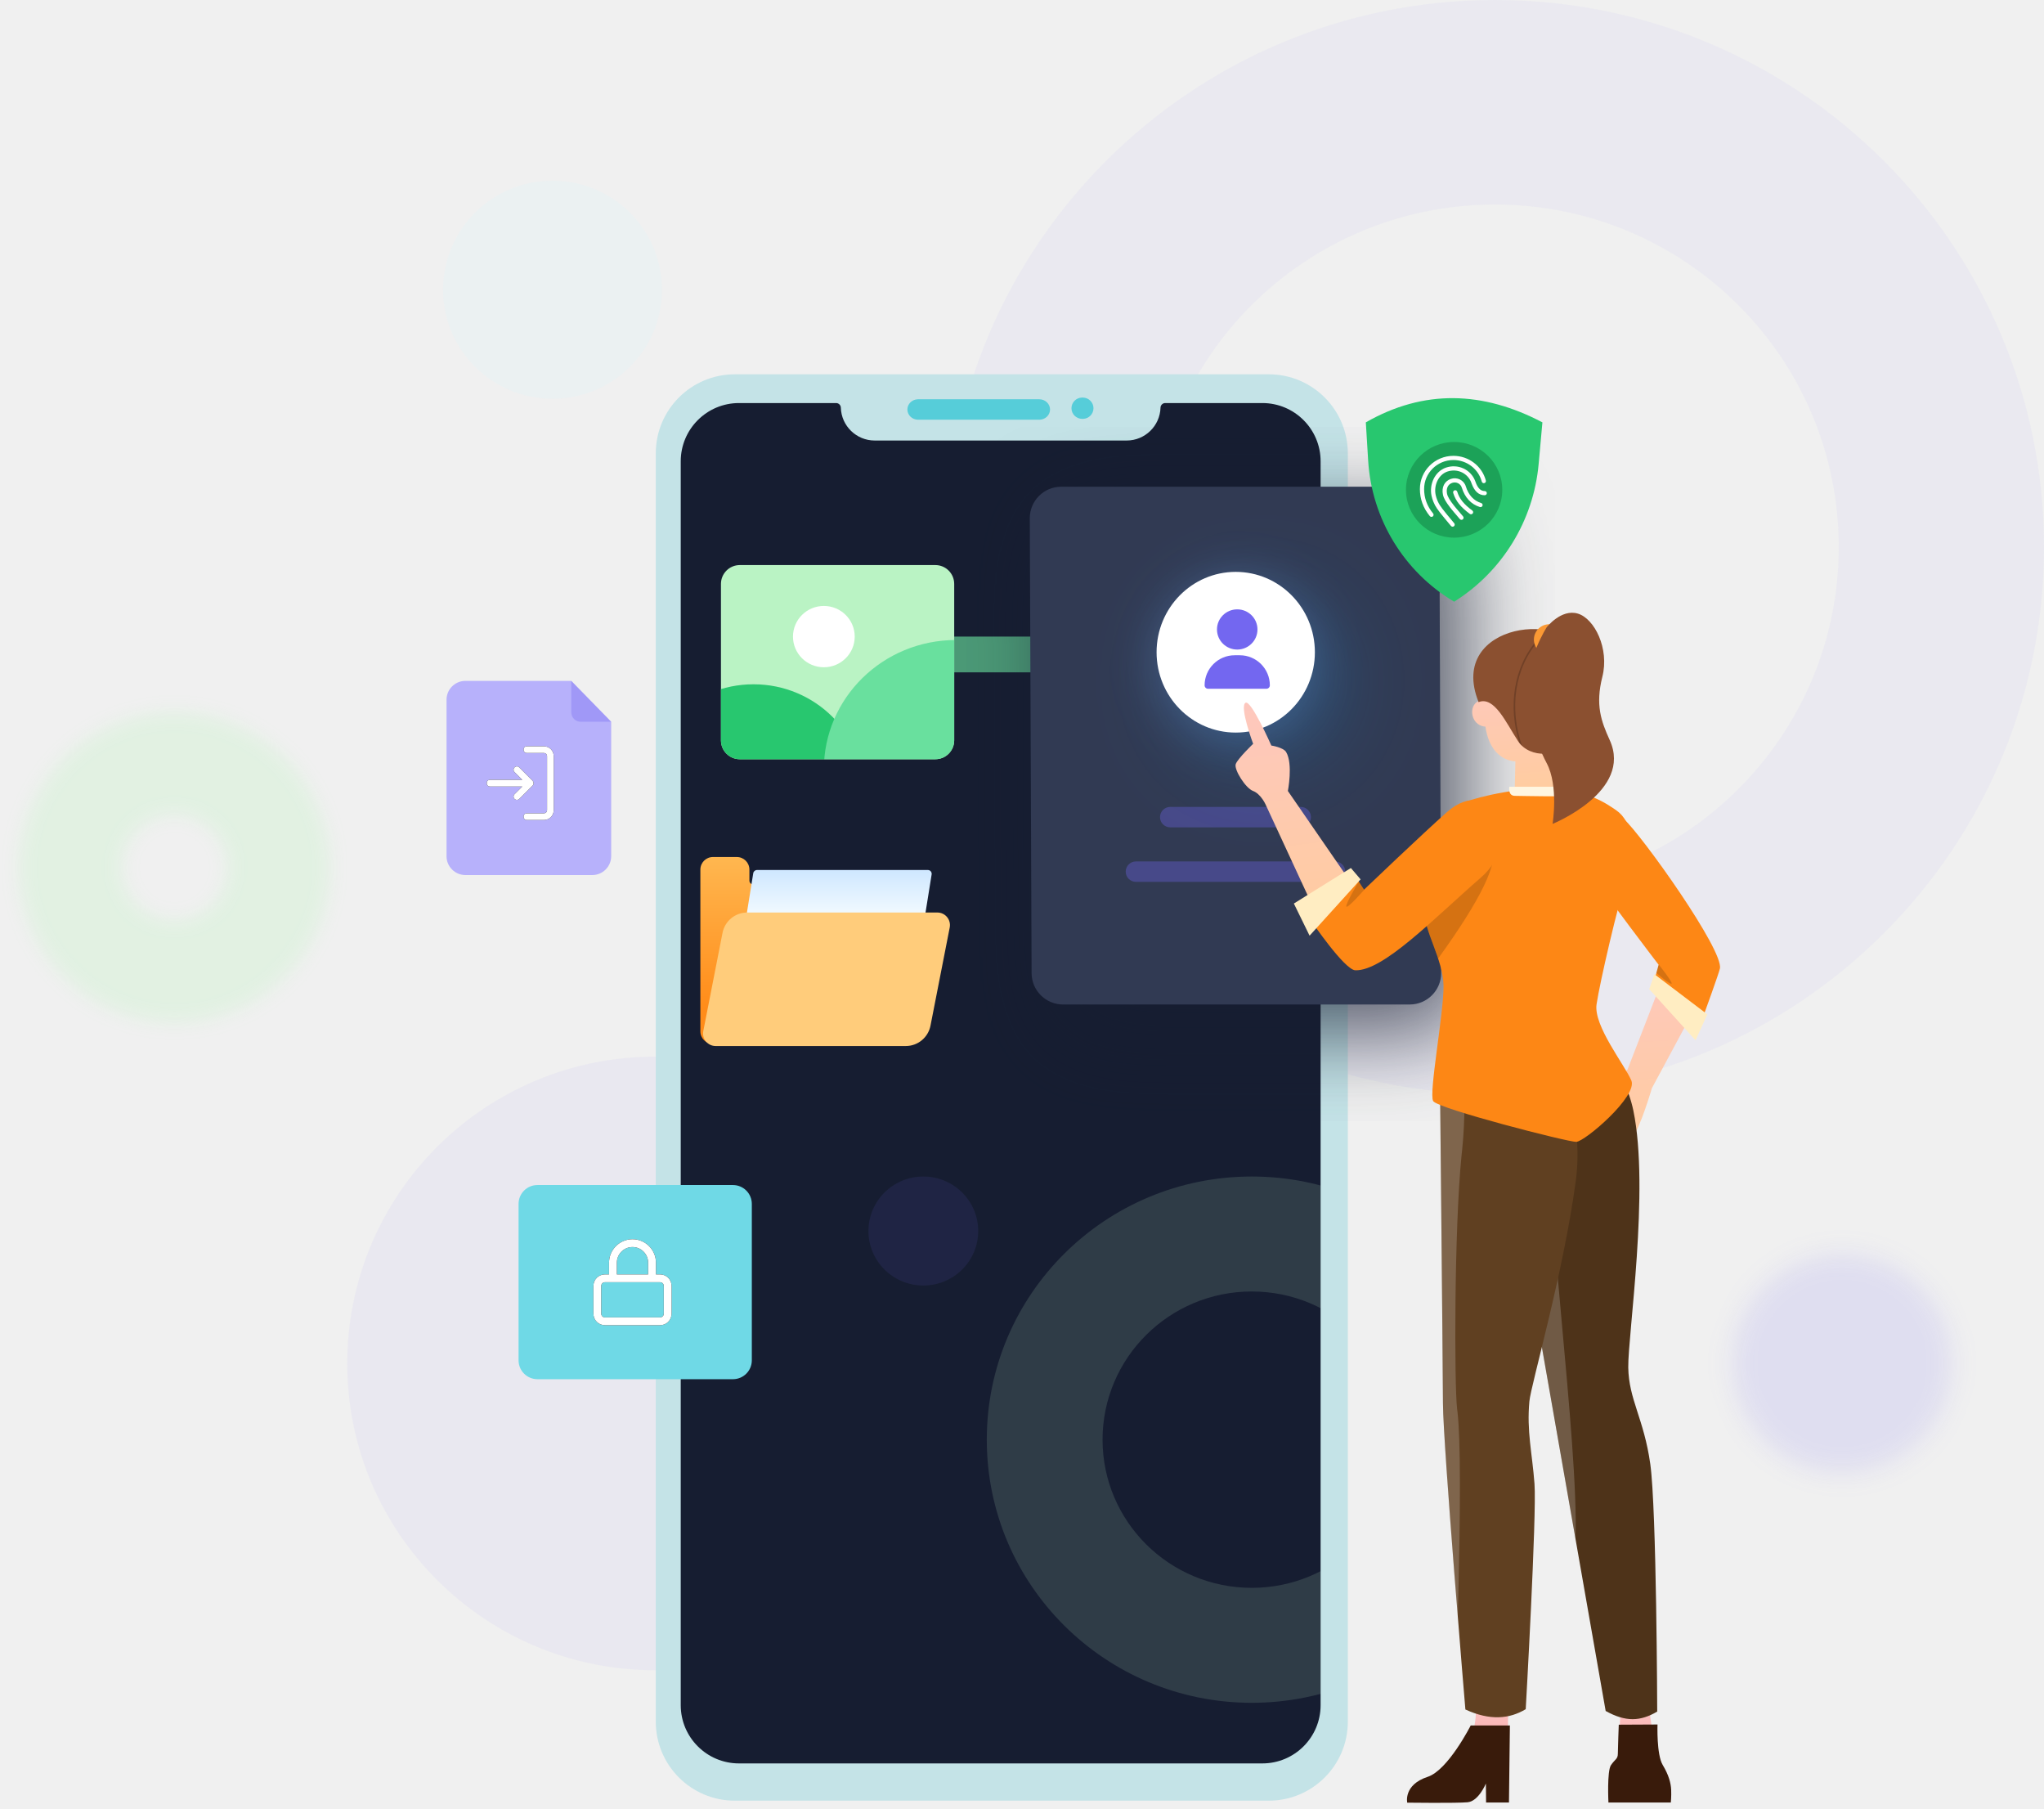
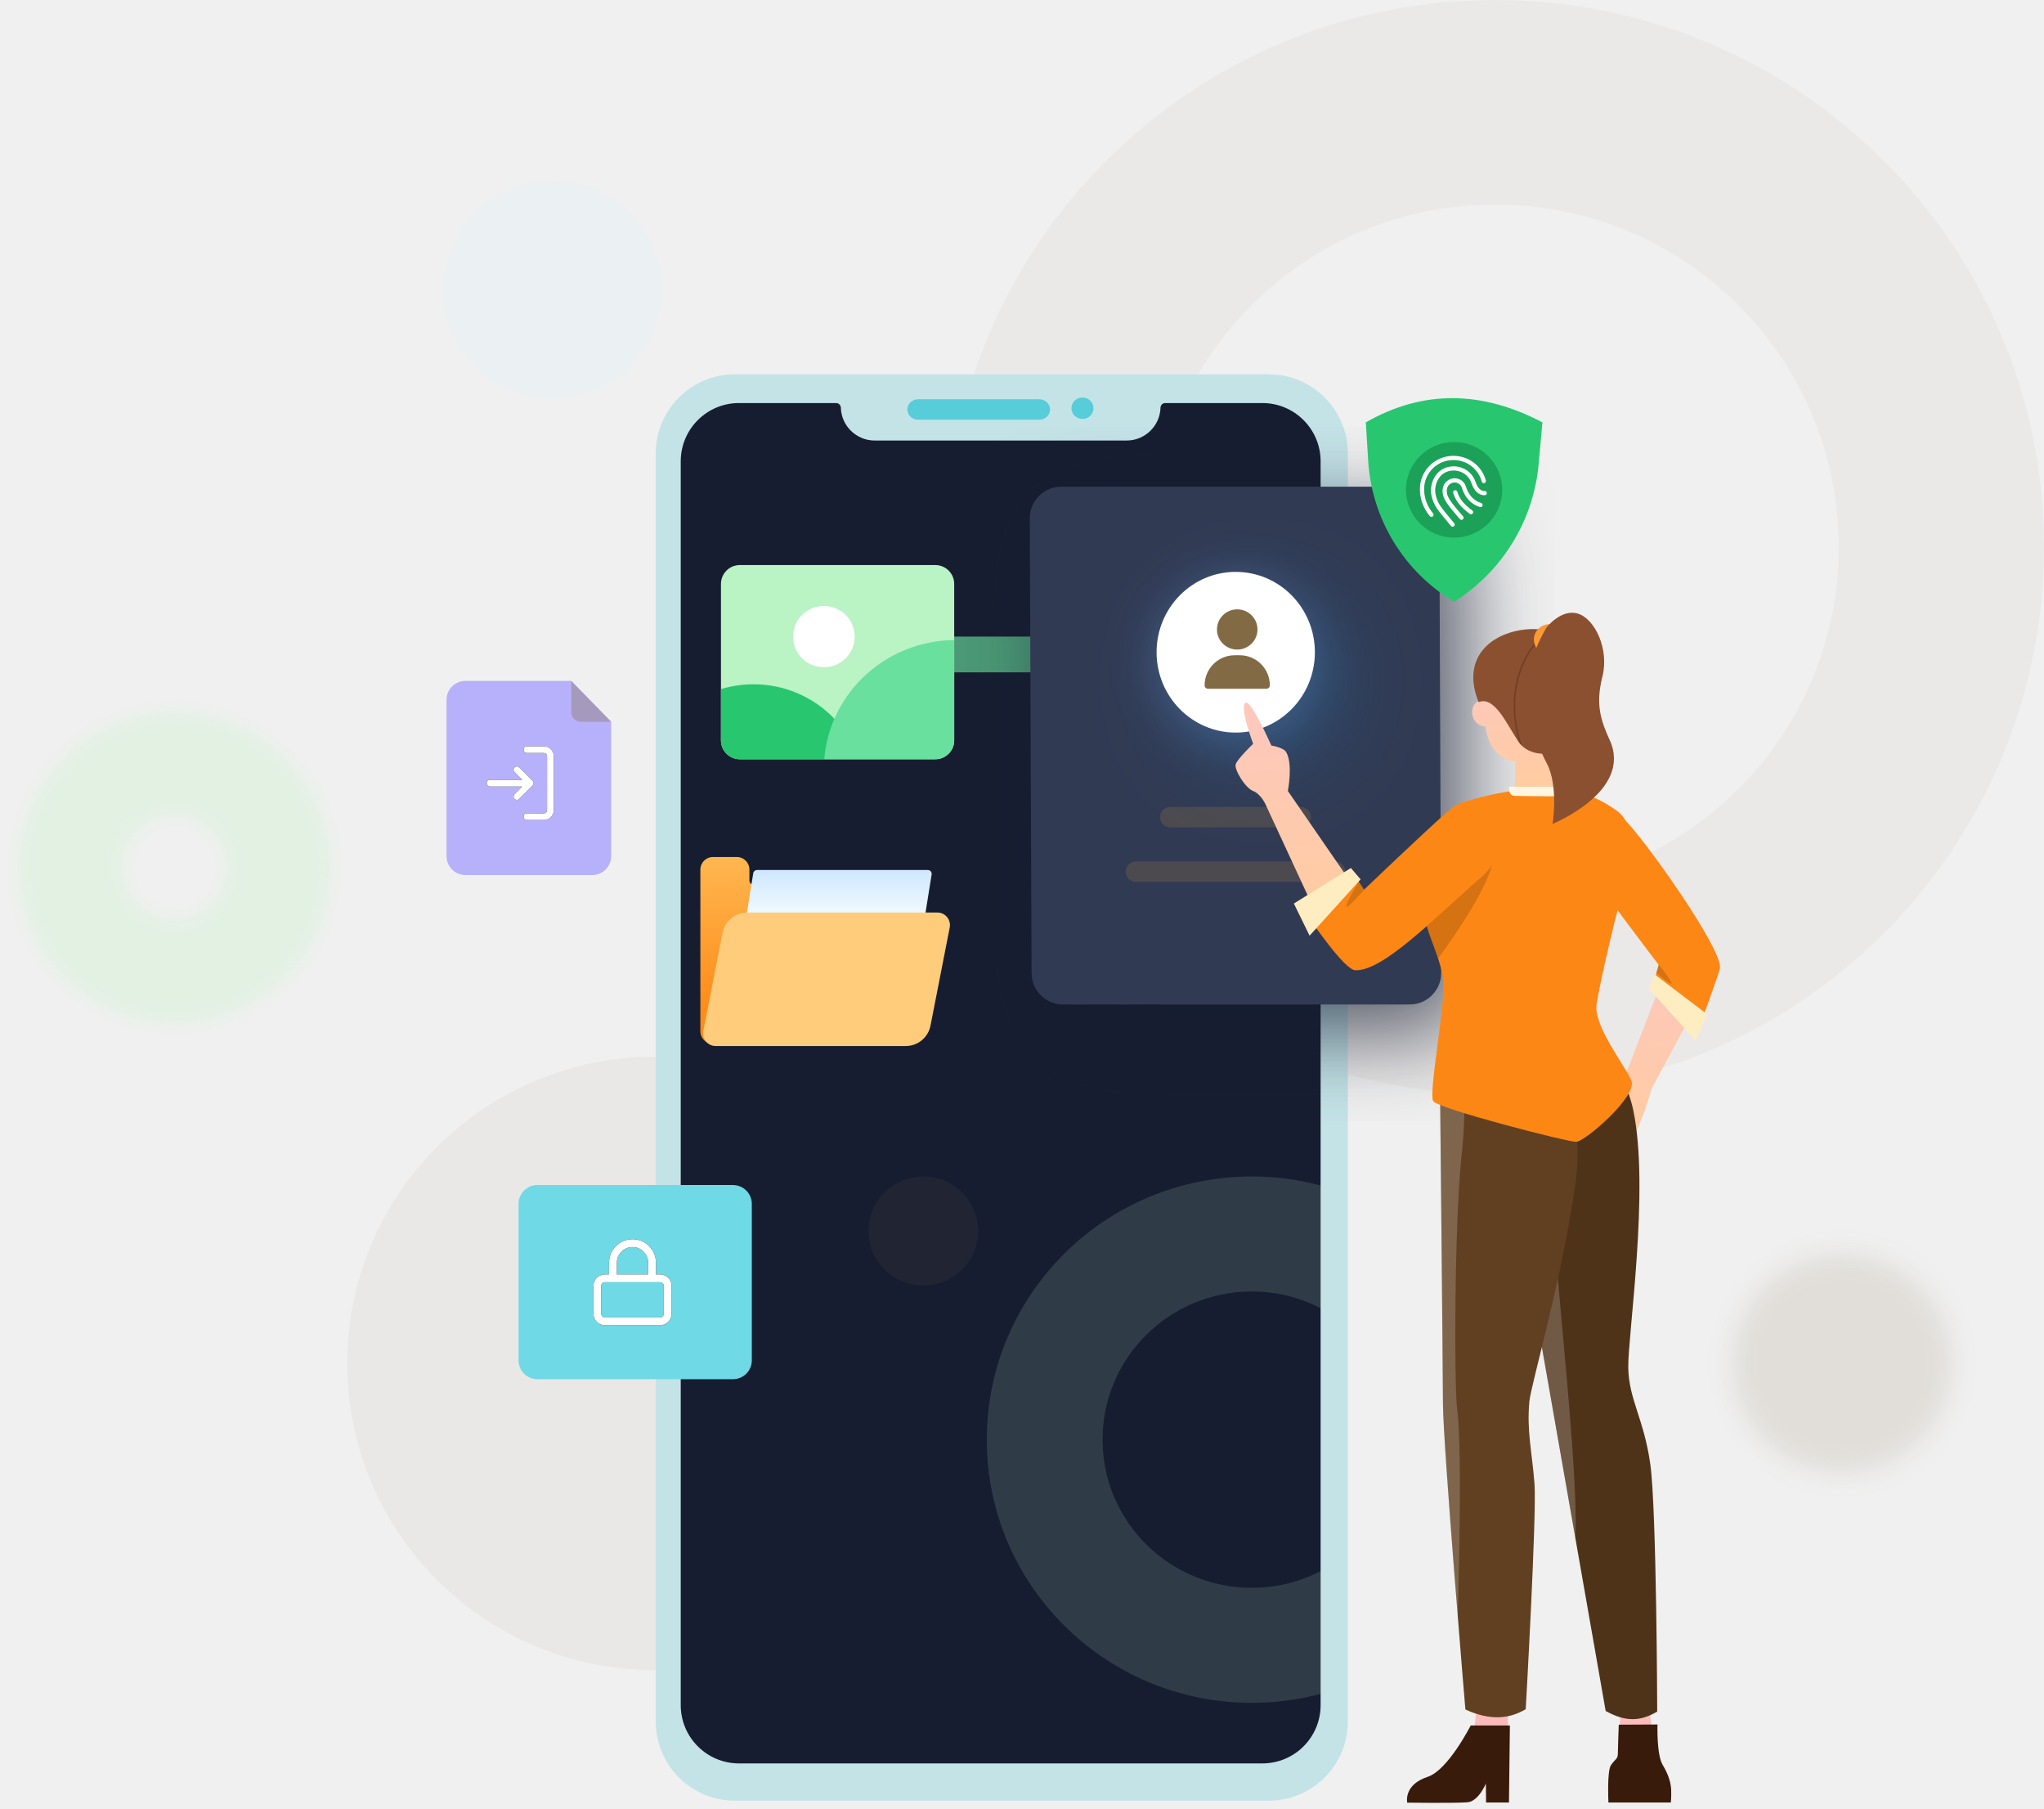
<svg xmlns="http://www.w3.org/2000/svg" width="650" height="575" viewBox="0 0 650 575" fill="none">
  <g id="Illustration">
    <g id="Shape">
-       <path id="Oval" opacity="0.053" fill-rule="evenodd" clip-rule="evenodd" d="M650 173.93C650 77.871 571.829 0 475.402 0C378.974 0 300.804 77.871 300.804 173.93C300.804 269.988 378.974 347.859 475.402 347.859C571.829 347.859 650 269.988 650 173.93ZM366.074 173.93C366.074 113.781 415.022 65.02 475.402 65.02C535.782 65.02 584.729 113.781 584.729 173.93C584.729 234.078 535.782 282.839 475.402 282.839C415.022 282.839 366.074 234.078 366.074 173.93Z" fill="#7367F0" />
+       <path id="Oval" opacity="0.053" fill-rule="evenodd" clip-rule="evenodd" d="M650 173.93C650 77.871 571.829 0 475.402 0C378.974 0 300.804 77.871 300.804 173.93C300.804 269.988 378.974 347.859 475.402 347.859C571.829 347.859 650 269.988 650 173.93ZM366.074 173.93C366.074 113.781 415.022 65.02 475.402 65.02C535.782 65.02 584.729 113.781 584.729 173.93C584.729 234.078 535.782 282.839 475.402 282.839C415.022 282.839 366.074 234.078 366.074 173.93Z" fill="#826A45" />
      <g id="Oval_2" opacity="0.141" filter="url(#filter0_f)">
        <path fill-rule="evenodd" clip-rule="evenodd" d="M104.993 275.795C104.993 248.563 82.833 226.488 55.497 226.488C28.16 226.488 6 248.563 6 275.795C6 303.027 28.16 325.102 55.497 325.102C82.833 325.102 104.993 303.027 104.993 275.795ZM38.635 275.795C38.635 266.518 46.184 258.998 55.497 258.998C64.809 258.998 72.358 266.518 72.358 275.795C72.358 285.072 64.809 292.592 55.497 292.592C46.184 292.592 38.635 285.072 38.635 275.795Z" fill="#8BF78F" />
      </g>
-       <ellipse id="Oval_3" cx="208.338" cy="433.469" rx="97.905" ry="97.531" fill="#7367F0" fill-opacity="0.061" />
+       <ellipse id="Oval_3" cx="208.338" cy="433.469" rx="97.905" ry="97.531" fill="#826A45" fill-opacity="0.061" />
      <ellipse id="Oval_4" opacity="0.141" cx="175.702" cy="92.112" rx="34.811" ry="34.678" fill="#CEF5FF" />
      <g id="Oval_5" filter="url(#filter1_f)">
-         <ellipse cx="585.818" cy="433.469" rx="34.811" ry="34.678" fill="#7367F0" fill-opacity="0.136" />
+         <ellipse cx="585.818" cy="433.469" rx="34.811" ry="34.678" fill="#826A45" fill-opacity="0.136" />
      </g>
    </g>
    <g id="File Organizer">
      <g id="Phone3">
        <path id="Rectangle" fill-rule="evenodd" clip-rule="evenodd" d="M208.539 144.137C208.539 130.254 219.793 119 233.676 119H403.481C417.364 119 428.618 130.254 428.618 144.137V547.336C428.618 561.218 417.364 572.473 403.481 572.473H233.676C219.793 572.473 208.539 561.218 208.539 547.336V144.137Z" fill="#C4E3E7" />
        <g id="Group 48">
          <path id="Rectangle_2" fill-rule="evenodd" clip-rule="evenodd" d="M216.477 146.66C216.477 136.431 224.769 128.138 234.999 128.138H265.888C266.701 128.138 267.366 128.784 267.39 129.597V129.597C267.559 135.419 272.328 140.051 278.153 140.051H358.284C364.108 140.051 368.877 135.419 369.047 129.597V129.597C369.07 128.784 369.736 128.138 370.548 128.138H401.438C411.667 128.138 419.96 136.431 419.96 146.66V542.105C419.96 552.334 411.667 560.627 401.438 560.627H234.999C224.769 560.627 216.477 552.334 216.477 542.105V146.66Z" fill="#161D31" />
          <mask id="mask0" mask-type="alpha" maskUnits="userSpaceOnUse" x="216" y="128" width="204" height="433">
            <path id="Rectangle_3" fill-rule="evenodd" clip-rule="evenodd" d="M216.477 146.66C216.477 136.431 224.769 128.138 234.999 128.138H265.888C266.701 128.138 267.366 128.784 267.39 129.597V129.597C267.559 135.419 272.328 140.051 278.153 140.051H358.284C364.108 140.051 368.877 135.419 369.047 129.597V129.597C369.07 128.784 369.736 128.138 370.548 128.138H401.438C411.667 128.138 419.96 136.431 419.96 146.66V542.105C419.96 552.334 411.667 560.627 401.438 560.627H234.999C224.769 560.627 216.477 552.334 216.477 542.105V146.66Z" fill="white" />
          </mask>
          <g mask="url(#mask0)">
-             <ellipse id="Oval_6" opacity="0.099" cx="293.623" cy="391.368" rx="17.453" ry="17.328" fill="#7367F0" />
+             <ellipse id="Oval_6" opacity="0.099" cx="293.623" cy="391.368" rx="17.453" ry="17.328" fill="#826A45" />
            <path id="Oval_7" opacity="0.141" fill-rule="evenodd" clip-rule="evenodd" d="M398.068 374.04C444.606 374.04 482.333 411.496 482.333 457.7C482.333 503.904 444.606 541.359 398.068 541.359C351.53 541.359 313.803 503.904 313.803 457.7C313.803 411.496 351.53 374.04 398.068 374.04ZM398.068 410.59C371.862 410.59 350.618 431.682 350.618 457.7C350.618 483.717 371.862 504.809 398.068 504.809C424.274 504.809 445.518 483.717 445.518 457.7C445.518 431.682 424.274 410.59 398.068 410.59Z" fill="#C8F5D0" />
            <path id="Rectangle_4" fill-rule="evenodd" clip-rule="evenodd" d="M241.264 208.075C241.264 204.934 243.809 202.389 246.949 202.389H391.019C394.159 202.389 396.704 204.934 396.704 208.075V208.075C396.704 211.215 394.159 213.76 391.019 213.76H246.949C243.809 213.76 241.264 211.215 241.264 208.075V208.075Z" fill="#68DE9E" fill-opacity="0.642" />
          </g>
        </g>
        <path id="Path" d="M330.508 126.939C332.39 126.939 333.916 128.394 333.916 130.188C333.916 131.942 332.457 133.372 330.632 133.435L330.508 133.437H291.962C290.08 133.437 288.554 131.982 288.554 130.188C288.554 128.433 290.013 127.004 291.838 126.941L291.962 126.939H330.508Z" fill="#56CDD9" />
        <path id="Path_2" d="M344.322 126.397C346.205 126.397 347.731 127.913 347.731 129.782C347.731 131.609 346.272 133.099 344.447 133.164L344.322 133.166H344.143C342.261 133.166 340.734 131.651 340.734 129.782C340.734 127.954 342.193 126.465 344.018 126.4L344.143 126.397H344.322Z" fill="#56CDD9" />
      </g>
      <g id="Icon54">
        <g id="Group 37">
          <path id="Rectangle_5" fill-rule="evenodd" clip-rule="evenodd" d="M222.72 276.463C222.72 274.254 224.511 272.463 226.72 272.463L234.313 272.463C236.523 272.463 238.313 274.254 238.313 276.463V279.966C238.313 280.639 238.859 281.185 239.533 281.185H289.542C291.751 281.185 293.542 282.976 293.542 285.185V327.883C293.542 330.092 291.751 331.883 289.542 331.883H226.72C224.511 331.883 222.72 330.092 222.72 327.883V276.463Z" fill="url(#paint0_linear)" />
          <path id="Rectangle_6" fill-rule="evenodd" clip-rule="evenodd" d="M239.536 277.616C239.631 277.025 240.141 276.59 240.739 276.59H295.061C295.812 276.59 296.384 277.261 296.265 278.003L288.105 328.794C288.01 329.385 287.5 329.82 286.901 329.82H232.579C231.829 329.82 231.256 329.149 231.375 328.408L239.536 277.616Z" fill="url(#paint1_linear)" />
          <path id="Rectangle_7" fill-rule="evenodd" clip-rule="evenodd" d="M298.086 290.108C300.604 290.108 302.496 292.406 302.012 294.877L295.899 326.091C295.163 329.845 291.873 332.554 288.048 332.554H227.579C225.061 332.554 223.17 330.256 223.654 327.785L229.767 296.57C230.502 292.816 233.792 290.108 237.617 290.108L298.086 290.108Z" fill="#FFCC7B" />
        </g>
      </g>
      <g id="Group 28">
        <path id="Rectangle_8" fill-rule="evenodd" clip-rule="evenodd" d="M142 222.468C142 219.154 144.686 216.468 148 216.468H181.667L194.359 229.463V272.197C194.359 275.511 191.673 278.197 188.359 278.197H148C144.686 278.197 142 275.511 142 272.197V222.468Z" fill="#B7B1FB" />
        <g id="Icon">
          <path id="Mask" fill-rule="evenodd" clip-rule="evenodd" d="M176.099 257.505V240.458C176.099 238.647 174.714 237.262 172.903 237.262H167.575C166.935 237.262 166.509 237.688 166.509 238.327C166.509 238.966 166.935 239.393 167.575 239.393H172.903C173.542 239.393 173.968 239.819 173.968 240.458V257.505C173.968 258.144 173.542 258.57 172.903 258.57H167.575C166.935 258.57 166.509 258.996 166.509 259.636C166.509 260.275 166.935 260.701 167.575 260.701H172.903C174.714 260.701 176.099 259.316 176.099 257.505ZM169.599 248.555C169.706 248.875 169.706 249.194 169.599 249.408C169.599 249.514 169.493 249.621 169.386 249.727L165.124 253.989C164.91 254.202 164.591 254.308 164.378 254.308C164.165 254.308 163.845 254.202 163.632 253.989C163.205 253.563 163.205 252.923 163.632 252.497L166.083 250.047H155.853C155.213 250.047 154.787 249.621 154.787 248.981C154.787 248.342 155.213 247.916 155.853 247.916H166.083L163.632 245.465C163.205 245.039 163.205 244.4 163.632 243.974C164.058 243.548 164.697 243.548 165.124 243.974L169.386 248.236C169.439 248.289 169.466 248.342 169.493 248.395C169.519 248.449 169.546 248.502 169.599 248.555Z" fill="black" />
          <mask id="mask1" mask-type="alpha" maskUnits="userSpaceOnUse" x="154" y="237" width="23" height="24">
            <path id="Mask_2" fill-rule="evenodd" clip-rule="evenodd" d="M176.099 257.505V240.458C176.099 238.647 174.714 237.262 172.903 237.262H167.575C166.935 237.262 166.509 237.688 166.509 238.327C166.509 238.966 166.935 239.393 167.575 239.393H172.903C173.542 239.393 173.968 239.819 173.968 240.458V257.505C173.968 258.144 173.542 258.57 172.903 258.57H167.575C166.935 258.57 166.509 258.996 166.509 259.636C166.509 260.275 166.935 260.701 167.575 260.701H172.903C174.714 260.701 176.099 259.316 176.099 257.505ZM169.599 248.555C169.706 248.875 169.706 249.194 169.599 249.408C169.599 249.514 169.493 249.621 169.386 249.727L165.124 253.989C164.91 254.202 164.591 254.308 164.378 254.308C164.165 254.308 163.845 254.202 163.632 253.989C163.205 253.563 163.205 252.923 163.632 252.497L166.083 250.047H155.853C155.213 250.047 154.787 249.621 154.787 248.981C154.787 248.342 155.213 247.916 155.853 247.916H166.083L163.632 245.465C163.205 245.039 163.205 244.4 163.632 243.974C164.058 243.548 164.697 243.548 165.124 243.974L169.386 248.236C169.439 248.289 169.466 248.342 169.493 248.395C169.519 248.449 169.546 248.502 169.599 248.555Z" fill="white" />
          </mask>
          <g mask="url(#mask1)">
            <g id="Icon Color">
              <rect id="ð¨ Icon Color" x="152.656" y="236.196" width="25.575" height="25.57" fill="white" />
            </g>
          </g>
        </g>
-         <path id="Path_3" opacity="0.34" d="M194.358 229.463H184.666C183.009 229.463 181.666 228.12 181.666 226.463V216.468L194.358 229.463Z" fill="#7367F0" />
+         <path id="Path_3" opacity="0.34" d="M194.358 229.463H184.666C183.009 229.463 181.666 228.12 181.666 226.463V216.468L194.358 229.463Z" fill="#826A45" />
      </g>
      <g id="Group">
        <path id="Rectangle_9" fill-rule="evenodd" clip-rule="evenodd" d="M164.907 382.748C164.907 379.434 167.594 376.748 170.907 376.748H233.082C236.396 376.748 239.082 379.434 239.082 382.748V432.477C239.082 435.791 236.396 438.477 233.082 438.477H170.907C167.594 438.477 164.907 435.791 164.907 432.477V382.748Z" fill="#6FD9E6" />
        <g id="Icon_2">
          <path id="Mask_3" fill-rule="evenodd" clip-rule="evenodd" d="M209.841 405.159H208.598V401.43C208.598 397.328 205.241 393.972 201.138 393.972C197.036 393.972 193.679 397.328 193.679 401.43V405.159H192.436C190.322 405.159 188.706 406.774 188.706 408.888V417.589C188.706 419.702 190.322 421.317 192.436 421.317H209.841C211.954 421.317 213.57 419.702 213.57 417.589V408.888C213.57 406.774 211.954 405.159 209.841 405.159ZM196.165 401.43C196.165 398.695 198.403 396.458 201.138 396.458C203.873 396.458 206.111 398.695 206.111 401.43V405.159H196.165V401.43ZM209.841 418.831C210.587 418.831 211.084 418.334 211.084 417.589V408.888C211.084 408.142 210.587 407.645 209.841 407.645H192.436C191.69 407.645 191.192 408.142 191.192 408.888V417.589C191.192 418.334 191.69 418.831 192.436 418.831H209.841Z" fill="black" />
          <mask id="mask2" mask-type="alpha" maskUnits="userSpaceOnUse" x="188" y="393" width="26" height="29">
            <path id="Mask_4" fill-rule="evenodd" clip-rule="evenodd" d="M209.841 405.159H208.598V401.43C208.598 397.328 205.241 393.972 201.138 393.972C197.036 393.972 193.679 397.328 193.679 401.43V405.159H192.436C190.322 405.159 188.706 406.774 188.706 408.888V417.589C188.706 419.702 190.322 421.317 192.436 421.317H209.841C211.954 421.317 213.57 419.702 213.57 417.589V408.888C213.57 406.774 211.954 405.159 209.841 405.159ZM196.165 401.43C196.165 398.695 198.403 396.458 201.138 396.458C203.873 396.458 206.111 398.695 206.111 401.43V405.159H196.165V401.43ZM209.841 418.831C210.587 418.831 211.084 418.334 211.084 417.589V408.888C211.084 408.142 210.587 407.645 209.841 407.645H192.436C191.69 407.645 191.192 408.142 191.192 408.888V417.589C191.192 418.334 191.69 418.831 192.436 418.831H209.841Z" fill="white" />
          </mask>
          <g mask="url(#mask2)">
            <g id="Icon Color_2">
              <rect id="ð¨ Icon Color_2" x="186.22" y="392.729" width="29.837" height="29.832" fill="white" />
            </g>
          </g>
        </g>
      </g>
      <g id="Group 34">
        <path id="Rectangle_10" d="M229.265 185.646C229.265 182.333 231.951 179.646 235.265 179.646H297.44C300.754 179.646 303.44 182.333 303.44 185.646V235.376C303.44 238.69 300.754 241.376 297.44 241.376H235.265C231.951 241.376 229.265 238.69 229.265 235.376V185.646Z" fill="#BAF3C4" />
        <mask id="mask3" mask-type="alpha" maskUnits="userSpaceOnUse" x="229" y="179" width="75" height="63">
          <path id="Rectangle_11" d="M229.265 185.646C229.265 182.333 231.951 179.646 235.265 179.646H297.44C300.754 179.646 303.44 182.333 303.44 185.646V235.376C303.44 238.69 300.754 241.376 297.44 241.376H235.265C231.951 241.376 229.265 238.69 229.265 235.376V185.646Z" fill="white" />
        </mask>
        <g mask="url(#mask3)">
          <ellipse id="Oval_8" cx="261.989" cy="202.389" rx="9.817" ry="9.747" fill="white" />
          <ellipse id="Oval_9" cx="239.627" cy="252.747" rx="35.451" ry="35.197" fill="#28C76F" />
          <ellipse id="Oval_10" cx="303.986" cy="244.625" rx="41.996" ry="41.153" fill="#69E09E" />
        </g>
      </g>
      <g id="Group 23">
        <g id="Rectangle_12" filter="url(#filter2_d)">
          <path fill-rule="evenodd" clip-rule="evenodd" d="M327.477 164.778C327.455 159.239 331.939 154.738 337.477 154.738H447.72C453.227 154.738 457.698 159.191 457.72 164.698L458.295 309.31C458.317 314.848 453.833 319.35 448.295 319.35H338.052C332.545 319.35 328.074 314.897 328.052 309.39L327.477 164.778Z" fill="#313A53" />
        </g>
-         <path id="Rectangle_13" opacity="0.34" d="M368.889 259.786C368.889 257.992 370.343 256.537 372.138 256.537H413.635C415.43 256.537 416.884 257.992 416.884 259.786V259.786C416.884 261.581 415.43 263.035 413.635 263.035H372.138C370.343 263.035 368.889 261.581 368.889 259.786V259.786Z" fill="#7367F0" />
-         <path id="Rectangle_14" opacity="0.34" d="M357.98 277.114C357.98 275.32 359.435 273.865 361.229 273.865H424.543C426.338 273.865 427.792 275.32 427.792 277.114V277.114C427.792 278.908 426.338 280.363 424.543 280.363H361.229C359.435 280.363 357.98 278.908 357.98 277.114V277.114Z" fill="#7367F0" />
+         <path id="Rectangle_13" opacity="0.34" d="M368.889 259.786C368.889 257.992 370.343 256.537 372.138 256.537H413.635C415.43 256.537 416.884 257.992 416.884 259.786V259.786C416.884 261.581 415.43 263.035 413.635 263.035H372.138C370.343 263.035 368.889 261.581 368.889 259.786V259.786Z" fill="#826A45" />
+         <path id="Rectangle_14" opacity="0.34" d="M357.98 277.114C357.98 275.32 359.435 273.865 361.229 273.865H424.543C426.338 273.865 427.792 275.32 427.792 277.114V277.114C427.792 278.908 426.338 280.363 424.543 280.363H361.229C359.435 280.363 357.98 278.908 357.98 277.114V277.114Z" fill="#826A45" />
        <g id="Icon8">
          <g id="Oval_11" filter="url(#filter3_dd)">
            <ellipse cx="392.968" cy="207.357" rx="25.17" ry="25.545" fill="white" />
          </g>
          <g id="Group 70">
-             <path id="Combined Shape" fill-rule="evenodd" clip-rule="evenodd" d="M393.443 206.51C396.999 206.51 399.882 203.648 399.882 200.117C399.882 196.587 396.999 193.725 393.443 193.725C389.887 193.725 387.004 196.587 387.004 200.117C387.004 203.648 389.887 206.51 393.443 206.51ZM392.631 208.32C387.35 208.32 383.069 212.601 383.069 217.881C383.069 218.485 383.559 218.974 384.162 218.974H402.724C403.327 218.974 403.817 218.485 403.817 217.881C403.817 212.601 399.536 208.32 394.255 208.32H392.631Z" fill="#7367F0" />
+             <path id="Combined Shape" fill-rule="evenodd" clip-rule="evenodd" d="M393.443 206.51C396.999 206.51 399.882 203.648 399.882 200.117C399.882 196.587 396.999 193.725 393.443 193.725C389.887 193.725 387.004 196.587 387.004 200.117C387.004 203.648 389.887 206.51 393.443 206.51ZM392.631 208.32C387.35 208.32 383.069 212.601 383.069 217.881C383.069 218.485 383.559 218.974 384.162 218.974H402.724C403.327 218.974 403.817 218.485 403.817 217.881C403.817 212.601 399.536 208.32 394.255 208.32H392.631Z" fill="#826A45" />
          </g>
        </g>
      </g>
      <g id="Wom3.5">
        <g id="RArm">
          <path id="Path_4" fill-rule="evenodd" clip-rule="evenodd" d="M517.545 340.072C517.545 340.072 505.347 352.052 506.095 353.223C506.843 354.403 512.99 351.663 512.99 351.663C512.99 351.663 505.321 364.247 506.899 365.214C508.476 366.181 516.545 364.223 519.019 361.629C521.494 359.035 525.312 345.945 525.312 345.945L543.865 311.45L530.41 306.827L517.545 340.072Z" fill="url(#paint2_linear)" />
          <path id="Path_5" fill-rule="evenodd" clip-rule="evenodd" d="M505.088 276.306C510.211 284.208 527.455 306.729 527.455 306.729L526.198 311.222L542.045 322.008C542.045 322.008 546.547 309.66 546.938 307.923C548.226 302.193 522.192 265.626 516.362 260.342C507.184 252.022 497.26 264.229 505.088 276.306Z" fill="#FD8715" />
          <path id="Path_6" fill-rule="evenodd" clip-rule="evenodd" d="M531.576 312.707C531.872 312.135 527.48 306.648 527.48 306.648L526.736 309.316C526.736 309.316 531.281 313.28 531.576 312.707Z" fill="black" fill-opacity="0.16" />
          <path id="Path 70" fill-rule="evenodd" clip-rule="evenodd" d="M526.1 309.714L542.936 322.479L539.184 330.734L524.464 314.478L526.1 309.714Z" fill="#FFEDC2" />
        </g>
        <g id="RLeg">
          <path id="Path_7" fill-rule="evenodd" clip-rule="evenodd" d="M515.472 542.024L514.537 557.842L526.524 558.152L524.271 542.024H515.472Z" fill="url(#paint3_linear)" />
          <path id="Path_8" fill-rule="evenodd" clip-rule="evenodd" d="M527.092 548.256C527.092 548.256 526.756 557.782 528.743 561.108C530.743 564.433 531.348 567.012 531.437 569.001C531.531 571.133 531.328 573.065 531.328 573.065H511.488C511.488 573.065 510.991 563.042 512.305 561.152C513.619 559.263 514.481 559.23 514.481 557.56C514.492 555.89 514.776 548.318 514.776 548.318L527.092 548.256Z" fill="#391B0B" />
          <path id="Path_9" fill-rule="evenodd" clip-rule="evenodd" d="M473.239 330.841L504.336 327.485L504.793 327.906C507.009 330.003 516.641 339.739 519.408 353.048C524.633 378.173 517.64 424.578 517.795 434.753C517.943 444.929 522.786 451.069 524.799 465.456C526.811 479.843 527.001 544.143 527.001 544.143C521.665 547.283 516.97 547.507 510.607 543.955L473.239 330.841Z" fill="#4E3319" />
          <path id="Path_10" fill-rule="evenodd" clip-rule="evenodd" d="M501.016 489.256L473.239 330.841L490.529 328.975C491.299 384.008 502.052 458.397 501.016 489.256Z" fill="white" fill-opacity="0.192" />
        </g>
        <g id="LLeg">
          <path id="Path_11" fill-rule="evenodd" clip-rule="evenodd" d="M479.609 540.361L469.387 540.526C469.387 540.526 470.059 551.06 466.128 554.628L465.913 554.815C461.168 558.764 479.476 557.339 479.476 557.339L479.609 540.361Z" fill="url(#paint4_linear)" />
          <path id="Path_12" fill-rule="evenodd" clip-rule="evenodd" d="M480.151 548.573L479.857 573.056L472.578 573.061L472.515 567.028C472.515 567.028 470.219 572.653 466.71 572.978C463.191 573.303 447.509 573.104 447.509 573.104C447.509 573.104 446.206 567.456 454.012 564.891C460.505 562.759 467.684 548.573 467.684 548.573H480.151Z" fill="#391B0B" />
          <path id="Path_13" fill-rule="evenodd" clip-rule="evenodd" d="M457.814 333.019L492.733 331.844L492.994 332.323C494.688 335.514 503.972 354.195 501.106 375.428C497.082 405.232 486.853 440.171 486.352 445.509C485.459 455.025 487.245 461.915 487.977 471.744C488.709 481.573 485.185 543.391 485.185 543.391C480.003 546.485 473.837 547.092 465.998 543.484C465.998 543.484 458.921 459.518 458.869 446.229C458.817 432.941 457.814 333.019 457.814 333.019Z" fill="#604021" />
          <path id="Path_14" fill-rule="evenodd" clip-rule="evenodd" d="M465 365.255L464.768 367.463C462.441 390.748 462.458 440.198 463.36 447.824L463.483 448.807C464.483 457.412 464.515 479.26 463.58 514.35L462.364 499.208C460.058 470.072 458.893 452.412 458.869 446.229L458.827 439.83C458.626 413.956 457.814 333.018 457.814 333.018L465.179 332.771C465.966 345.547 465.906 356.375 465 365.255Z" fill="white" fill-opacity="0.192" />
        </g>
        <g id="Head">
          <path id="Path_15" fill-rule="evenodd" clip-rule="evenodd" d="M471.13 222.653C466.834 223.12 467.138 230.619 472.368 231.011C473.437 238.24 477.25 241.684 481.898 242.083L481.64 253.018L502.199 253.006C502.199 253.006 496.41 245.281 496.699 234.706C496.987 224.13 496.505 214.196 496.505 214.196L469.876 214.67L471.13 222.653Z" fill="url(#paint5_linear)" />
          <path id="Path_16" fill-rule="evenodd" clip-rule="evenodd" d="M470.195 223.215C475.199 221.25 478.896 229.709 482.725 235.589C486.554 241.468 496.474 240.469 497.841 235.589C503.017 224.899 507.478 210.367 501.438 209.174C500.587 193.726 459.859 197.373 470.195 223.215Z" fill="#8B5030" />
          <path id="Combined Shape_2" fill-rule="evenodd" clip-rule="evenodd" d="M498.141 203.079H489.281H489.169L489.095 203.162C481.246 211.86 479.5 224.681 483.191 236.235C483.447 236.556 483.724 236.853 484.017 237.126C479.932 225.481 481.513 212.381 489.392 203.579H498.734C498.544 203.406 498.346 203.24 498.141 203.079Z" fill="black" fill-opacity="0.199" />
          <ellipse id="Oval_12" cx="492.697" cy="203.329" rx="4.909" ry="4.873" fill="#FB9934" />
        </g>
        <g id="Body">
          <path id="Path_17" fill-rule="evenodd" clip-rule="evenodd" d="M465.736 255.135C461.149 261.825 453.505 284.53 453.071 289.637C452.583 295.529 458.945 304.915 459.049 313.444C459.142 321.974 454.304 347.658 455.758 350.058C457.2 352.457 498.554 363.079 501.252 363.022C503.939 362.964 520.901 348.507 518.773 343.511C516.633 338.515 506.7 326.099 507.712 319.292C508.712 312.485 514.521 287.36 517.405 278.809C520.278 270.257 519.32 261.279 513.959 257.6C511.305 255.779 504.226 250.606 491.619 250.63C479.012 250.654 466.092 254.617 465.736 255.135Z" fill="#FD8715" />
          <path id="Path 68" fill-rule="evenodd" clip-rule="evenodd" d="M479.971 250.141C479.971 250.141 479.44 253.018 481.763 253.018C484.085 253.018 499.665 253.527 501.774 252.617C503.884 251.708 503.251 250.141 503.251 250.141H479.971Z" fill="#FFF6E1" />
          <path id="Path_18" fill-rule="evenodd" clip-rule="evenodd" d="M459.078 269.604L459.219 269.533C467.714 265.323 472.817 265.137 474.527 268.975C476.738 273.937 471.004 285.858 457.327 304.74C455.448 299.013 452.746 293.553 453.071 289.637C453.322 286.681 455.988 277.832 459.078 269.604Z" fill="black" fill-opacity="0.16" />
        </g>
        <g id="LArm">
          <path id="Path_19" fill-rule="evenodd" clip-rule="evenodd" d="M402.413 255.658C402.413 255.658 400.883 252.36 398.477 251.468C396.072 250.576 392.393 244.665 392.962 242.949C393.531 241.233 398.507 236.473 398.507 236.473C398.507 236.473 394.108 224.753 396.056 223.43C397.777 222.261 404.291 237.023 404.291 237.023C404.291 237.023 408.121 237.596 409.004 239.106C411.232 242.91 409.548 251.468 409.548 251.468L432.156 284.267L421.782 297.472L402.413 255.658Z" fill="url(#paint6_linear)" />
          <path id="Path_20" fill-rule="evenodd" clip-rule="evenodd" d="M460.125 258.201C452.479 264.945 433.777 282.836 433.777 282.836C433.777 282.836 430.999 278.609 430.999 278.609L417.013 292.828C417.013 292.828 427.563 308.364 430.999 308.473C439.95 308.756 455.989 291.976 471.068 278.874C484.588 267.126 474.377 245.631 460.125 258.201Z" fill="#FD8715" />
          <path id="Path_21" fill-rule="evenodd" clip-rule="evenodd" d="M433.832 282.857C433.832 282.857 428.586 288.881 428.153 288.224C427.72 287.567 432.11 280.244 432.11 280.244L433.832 282.857Z" fill="black" fill-opacity="0.16" />
          <path id="Path 69" fill-rule="evenodd" clip-rule="evenodd" d="M432.673 279.567L416.452 297.472L411.454 287.254L429.587 275.957L432.673 279.567Z" fill="#FFEDC2" />
        </g>
        <path id="Path_22" fill-rule="evenodd" clip-rule="evenodd" d="M491.835 199.45C491.835 199.45 496.429 193.51 501.733 195.069C507.037 196.627 511.834 206.18 509.556 215.159C507.29 224.14 509.159 229.262 511.909 235.315C519.295 251.595 493.721 261.933 493.721 261.933C493.721 261.933 495.717 249.869 491.835 242.584C487.838 235.082 485.568 225.461 485.568 219.574C485.568 209.336 491.835 199.45 491.835 199.45Z" fill="#8B5030" />
      </g>
      <g id="Group 39">
        <path id="Rectangle_15" fill-rule="evenodd" clip-rule="evenodd" d="M434.338 134.277C452.818 123.705 471.55 124.331 490.493 134.277L489.293 147.546C487.666 165.529 477.722 181.716 462.415 191.295V191.295V191.295C446.446 181.783 436.213 164.989 435.08 146.435L434.338 134.277Z" fill="#28C76F" />
        <ellipse id="Oval_13" cx="462.416" cy="155.723" rx="15.315" ry="15.205" fill="#1CA258" />
        <g id="Group 40">
          <path id="Path_23" fill-rule="evenodd" clip-rule="evenodd" d="M462.197 144.922C467.068 144.922 471.284 148.181 472.507 152.778C472.602 153.133 472.388 153.497 472.031 153.591C471.673 153.685 471.306 153.473 471.212 153.118C470.143 149.102 466.456 146.252 462.197 146.252C457.048 146.252 452.875 150.381 452.875 155.472C452.875 158.346 453.824 160.929 455.734 163.247C455.969 163.531 455.927 163.95 455.64 164.183C455.354 164.415 454.932 164.374 454.697 164.089C452.593 161.537 451.535 158.656 451.535 155.472C451.535 149.645 456.309 144.922 462.197 144.922Z" fill="white" />
          <path id="Path_24" fill-rule="evenodd" clip-rule="evenodd" d="M459.827 148.663C463.619 147.367 467.713 149.243 469.112 152.912L469.188 153.122C469.907 155.195 470.885 156.133 472.136 156.117C472.506 156.112 472.81 156.406 472.814 156.774C472.819 157.141 472.523 157.443 472.153 157.447C470.288 157.471 468.903 156.203 468.011 153.807L467.921 153.555C466.843 150.448 463.432 148.838 460.263 149.921C457.41 150.896 455.885 154.344 456.556 157.383C456.686 157.975 456.851 158.506 457.064 159.018L457.255 159.46C457.891 160.856 458.718 161.903 462.454 166.36C462.69 166.643 462.652 167.062 462.367 167.297C462.083 167.532 461.66 167.493 461.423 167.211L459.42 164.808C457.016 161.896 456.473 161.066 455.867 159.626L455.825 159.525C455.582 158.939 455.393 158.334 455.246 157.668C454.441 154.017 456.272 149.879 459.827 148.663Z" fill="white" />
          <path id="Path_25" fill-rule="evenodd" clip-rule="evenodd" d="M461.375 152.255C463.339 151.583 465.512 152.632 466.122 154.593C467.003 157.418 468.623 159.173 471.015 159.927C471.368 160.038 471.563 160.412 471.451 160.762C471.339 161.112 470.962 161.306 470.61 161.195C467.779 160.303 465.847 158.21 464.842 154.986C464.458 153.753 463.07 153.083 461.811 153.513C460.471 153.971 459.808 155.254 460.174 157.01C460.359 157.903 461.094 159.119 462.345 160.703L462.558 160.971C462.734 161.19 462.918 161.414 463.118 161.653L465.271 164.182C465.507 164.465 465.467 164.885 465.182 165.119C464.897 165.353 464.474 165.313 464.238 165.03L462.516 163.012L462.085 162.501C461.881 162.256 461.692 162.026 461.511 161.801L461.077 161.252C459.831 159.642 459.089 158.372 458.861 157.279C458.364 154.891 459.373 152.939 461.375 152.255Z" fill="white" />
          <path id="Path_26" fill-rule="evenodd" clip-rule="evenodd" d="M462.568 155.878C462.922 155.77 463.296 155.968 463.405 156.319C464.127 158.66 465.541 160.321 468.201 162.304C468.497 162.524 468.557 162.941 468.335 163.235C468.113 163.529 467.693 163.588 467.397 163.368C464.531 161.231 462.944 159.368 462.123 156.709C462.015 156.358 462.214 155.986 462.568 155.878Z" fill="white" />
        </g>
      </g>
    </g>
  </g>
  <defs>
    <filter id="filter0_f" x="0.563" y="221.051" width="109.866" height="109.487" filterUnits="userSpaceOnUse" color-interpolation-filters="sRGB">
      <feFlood flood-opacity="0" result="BackgroundImageFix" />
      <feBlend mode="normal" in="SourceGraphic" in2="BackgroundImageFix" result="shape" />
      <feGaussianBlur stdDeviation="2.718" result="effect1_foregroundBlur" />
    </filter>
    <filter id="filter1_f" x="542.852" y="390.637" width="85.931" height="85.665" filterUnits="userSpaceOnUse" color-interpolation-filters="sRGB">
      <feFlood flood-opacity="0" result="BackgroundImageFix" />
      <feBlend mode="normal" in="SourceGraphic" in2="BackgroundImageFix" result="shape" />
      <feGaussianBlur stdDeviation="4.077" result="effect1_foregroundBlur" />
    </filter>
    <filter id="filter2_d" x="307.478" y="135.738" width="186.818" height="220.612" filterUnits="userSpaceOnUse" color-interpolation-filters="sRGB">
      <feFlood flood-opacity="0" result="BackgroundImageFix" />
      <feColorMatrix in="SourceAlpha" type="matrix" values="0 0 0 0 0 0 0 0 0 0 0 0 0 0 0 0 0 0 127 0" />
      <feOffset dx="8" dy="9" />
      <feGaussianBlur stdDeviation="14" />
      <feColorMatrix type="matrix" values="0 0 0 0 0.086 0 0 0 0 0.114 0 0 0 0 0.192 0 0 0 0.7 0" />
      <feBlend mode="normal" in2="BackgroundImageFix" result="effect1_dropShadow" />
      <feBlend mode="normal" in="SourceGraphic" in2="effect1_dropShadow" result="shape" />
    </filter>
    <filter id="filter3_dd" x="347.798" y="162.812" width="106.341" height="107.09" filterUnits="userSpaceOnUse" color-interpolation-filters="sRGB">
      <feFlood flood-opacity="0" result="BackgroundImageFix" />
      <feColorMatrix in="SourceAlpha" type="matrix" values="0 0 0 0 0 0 0 0 0 0 0 0 0 0 0 0 0 0 127 0" />
      <feOffset dx="8" dy="9" />
      <feGaussianBlur stdDeviation="14" />
      <feColorMatrix type="matrix" values="0 0 0 0 0.076 0 0 0 0 0.583 0 0 0 0 0.879 0 0 0 0.229 0" />
      <feBlend mode="normal" in2="BackgroundImageFix" result="effect1_dropShadow" />
      <feColorMatrix in="SourceAlpha" type="matrix" values="0 0 0 0 0 0 0 0 0 0 0 0 0 0 0 0 0 0 127 0" />
      <feOffset dy="2" />
      <feGaussianBlur stdDeviation="7.5" />
      <feColorMatrix type="matrix" values="0 0 0 0 0.504 0 0 0 0 0.7 0 0 0 0 1 0 0 0 0.234 0" />
      <feBlend mode="normal" in2="effect1_dropShadow" result="effect2_dropShadow" />
      <feBlend mode="normal" in="SourceGraphic" in2="effect2_dropShadow" result="shape" />
    </filter>
    <linearGradient id="paint0_linear" x1="299.098" y1="320.699" x2="299.098" y2="251.956" gradientUnits="userSpaceOnUse">
      <stop stop-color="#FF8C19" />
      <stop offset="1" stop-color="#FFC967" />
    </linearGradient>
    <linearGradient id="paint1_linear" x1="290.964" y1="293.294" x2="290.964" y2="261.963" gradientUnits="userSpaceOnUse">
      <stop stop-color="#F8FDFF" />
      <stop offset="1" stop-color="#AAD4FF" />
    </linearGradient>
    <linearGradient id="paint2_linear" x1="502.994" y1="290.908" x2="507.069" y2="361.835" gradientUnits="userSpaceOnUse">
      <stop stop-color="#FDC6C6" />
      <stop offset="1" stop-color="#FFCCA1" />
    </linearGradient>
    <linearGradient id="paint3_linear" x1="512.463" y1="538.098" x2="514.125" y2="557.265" gradientUnits="userSpaceOnUse">
      <stop stop-color="#FDC6C6" />
      <stop offset="1" stop-color="#FAB2B2" />
    </linearGradient>
    <linearGradient id="paint4_linear" x1="462.622" y1="536.167" x2="464.195" y2="556.674" gradientUnits="userSpaceOnUse">
      <stop stop-color="#FDC6C6" />
      <stop offset="1" stop-color="#FAB2B2" />
    </linearGradient>
    <linearGradient id="paint5_linear" x1="462.262" y1="204.745" x2="465.66" y2="250.978" gradientUnits="userSpaceOnUse">
      <stop stop-color="#FDC6C6" />
      <stop offset="1" stop-color="#FFCCA1" />
    </linearGradient>
    <linearGradient id="paint6_linear" x1="386.111" y1="205.324" x2="396.752" y2="292.76" gradientUnits="userSpaceOnUse">
      <stop stop-color="#FDC6C6" />
      <stop offset="1" stop-color="#FFCCA1" />
    </linearGradient>
  </defs>
</svg>
